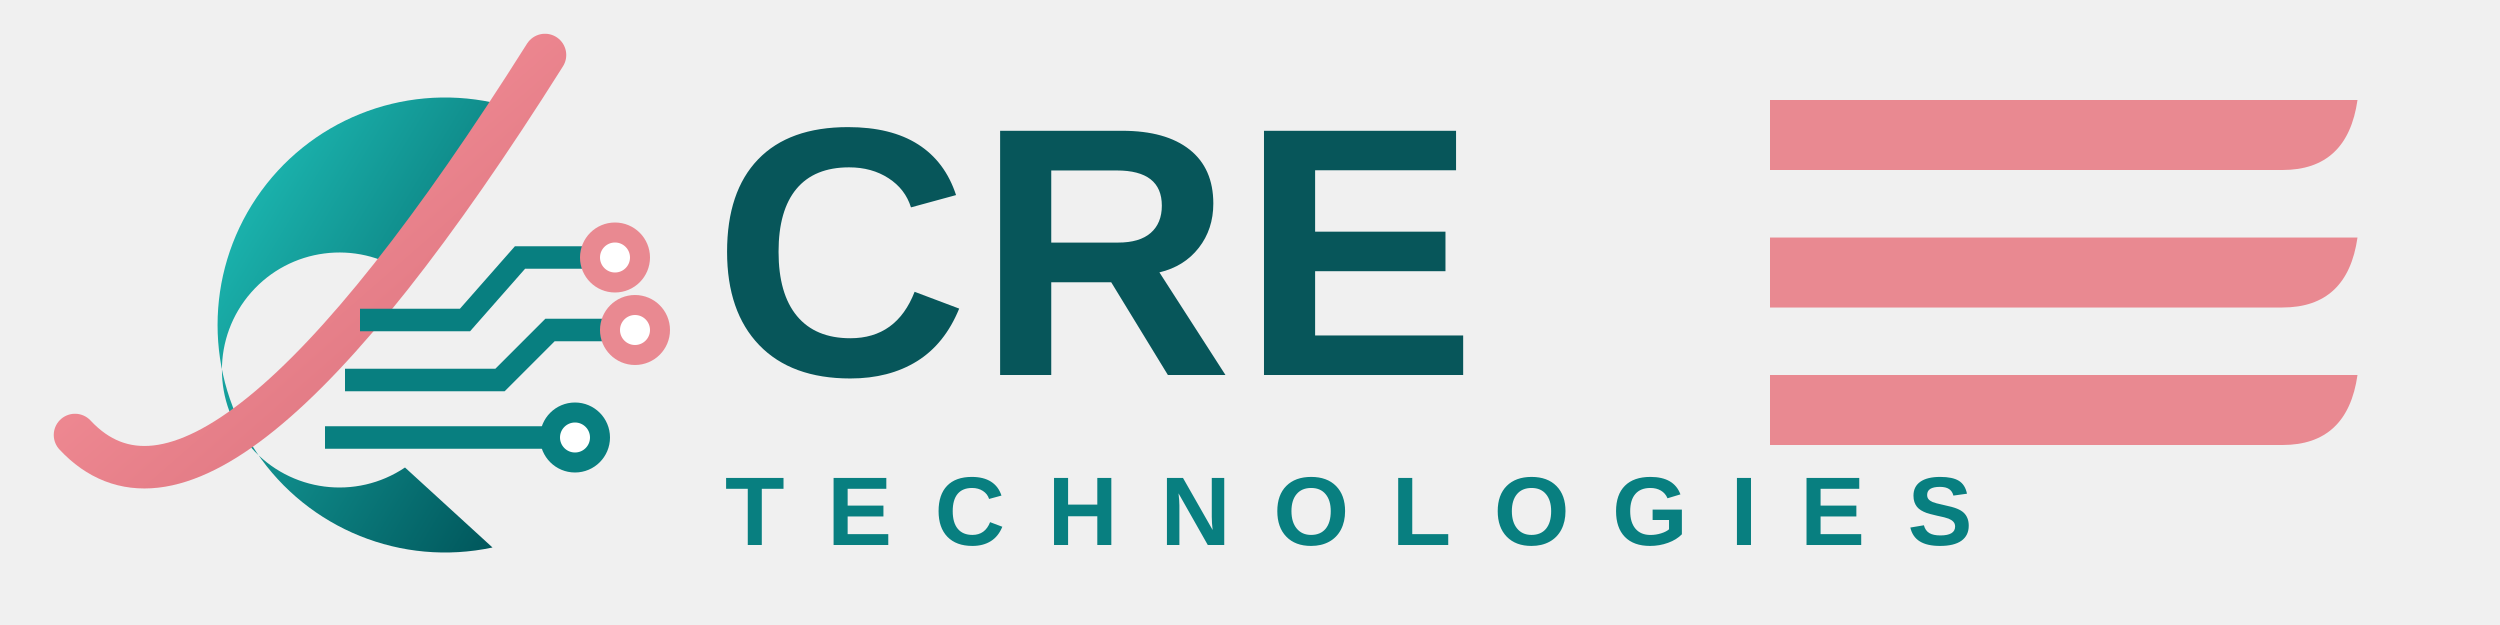
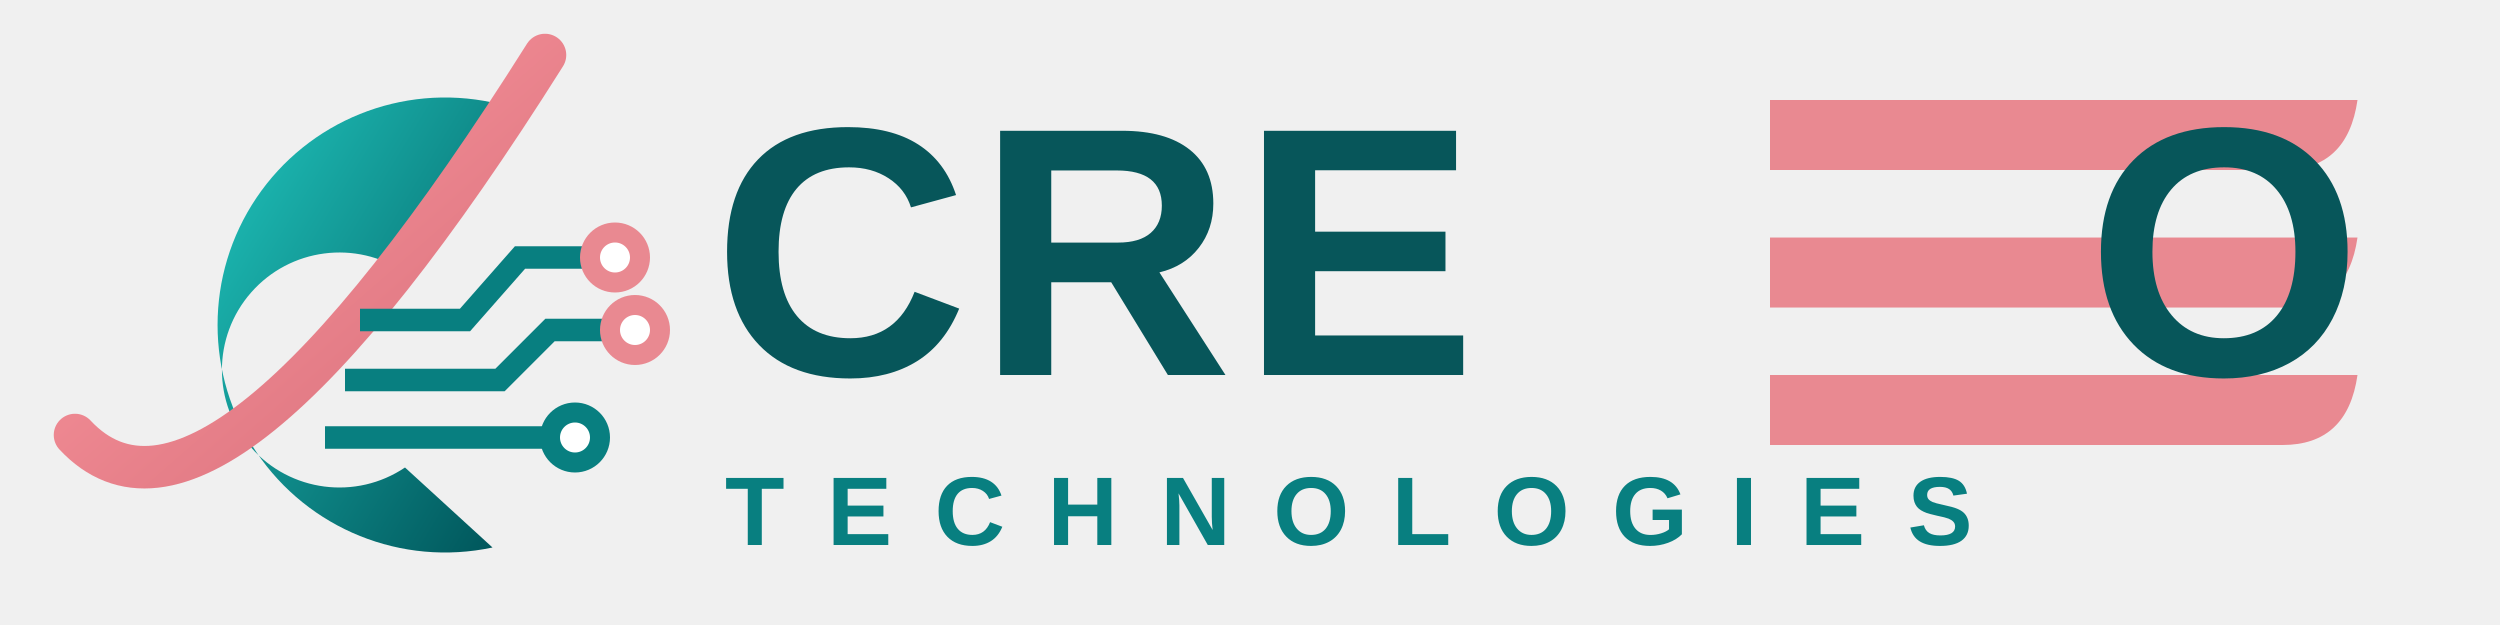
<svg xmlns="http://www.w3.org/2000/svg" viewBox="0 0 1000 250">
  <defs>
    <linearGradient id="t" x1="0" y1="0" x2="1" y2="1">
      <stop stop-color="#20c5bd" />
      <stop offset="1" stop-color="#00565b" />
    </linearGradient>
    <linearGradient id="p" x1="0" y1="0" x2="1" y2="1">
      <stop stop-color="#ff9ba3" />
      <stop offset="1" stop-color="#d66d78" />
    </linearGradient>
  </defs>
  <g transform="translate(12 15)">
    <path d="M185 26A91 91 0 1 0 185 204l-35-32a47 47 0 1 1 0-78z" fill="url(#t)" />
    <path d="M18 159Q73 218 206 7" fill="none" stroke="url(#p)" stroke-width="17" stroke-linecap="round" />
    <g fill="none" stroke="#087f80" stroke-width="9">
      <path d="M132 113h42l22-25h31" />
      <path d="M126 137h62l20-20h24" />
      <path d="M118 160h100" />
    </g>
    <g fill="white" stroke="#e98991" stroke-width="8">
      <circle cx="234" cy="88" r="10" />
      <circle cx="242" cy="117" r="10" />
    </g>
    <circle cx="218" cy="160" r="10" fill="white" stroke="#087f80" stroke-width="8" />
  </g>
  <text x="285" y="150" font-family="Arial,sans-serif" font-size="142" font-weight="800" letter-spacing="3" fill="#07565a">CRE</text>
  <path d="M708 40h235q-4 28-30 28H708zm0 55h235q-4 28-30 28H708zm0 55h235q-4 28-30 28H708z" fill="#e98991" />
  <text x="290" y="218" font-family="Arial,sans-serif" font-size="39" font-weight="600" letter-spacing="17" fill="#087f80">TECHNOLOGIES</text>
+   <text x="945" y="150" font-family="Arial,sans-serif" font-size="142" font-weight="800" letter-spacing="3" text-anchor="end" fill="#07565a">O</text>
</svg>
